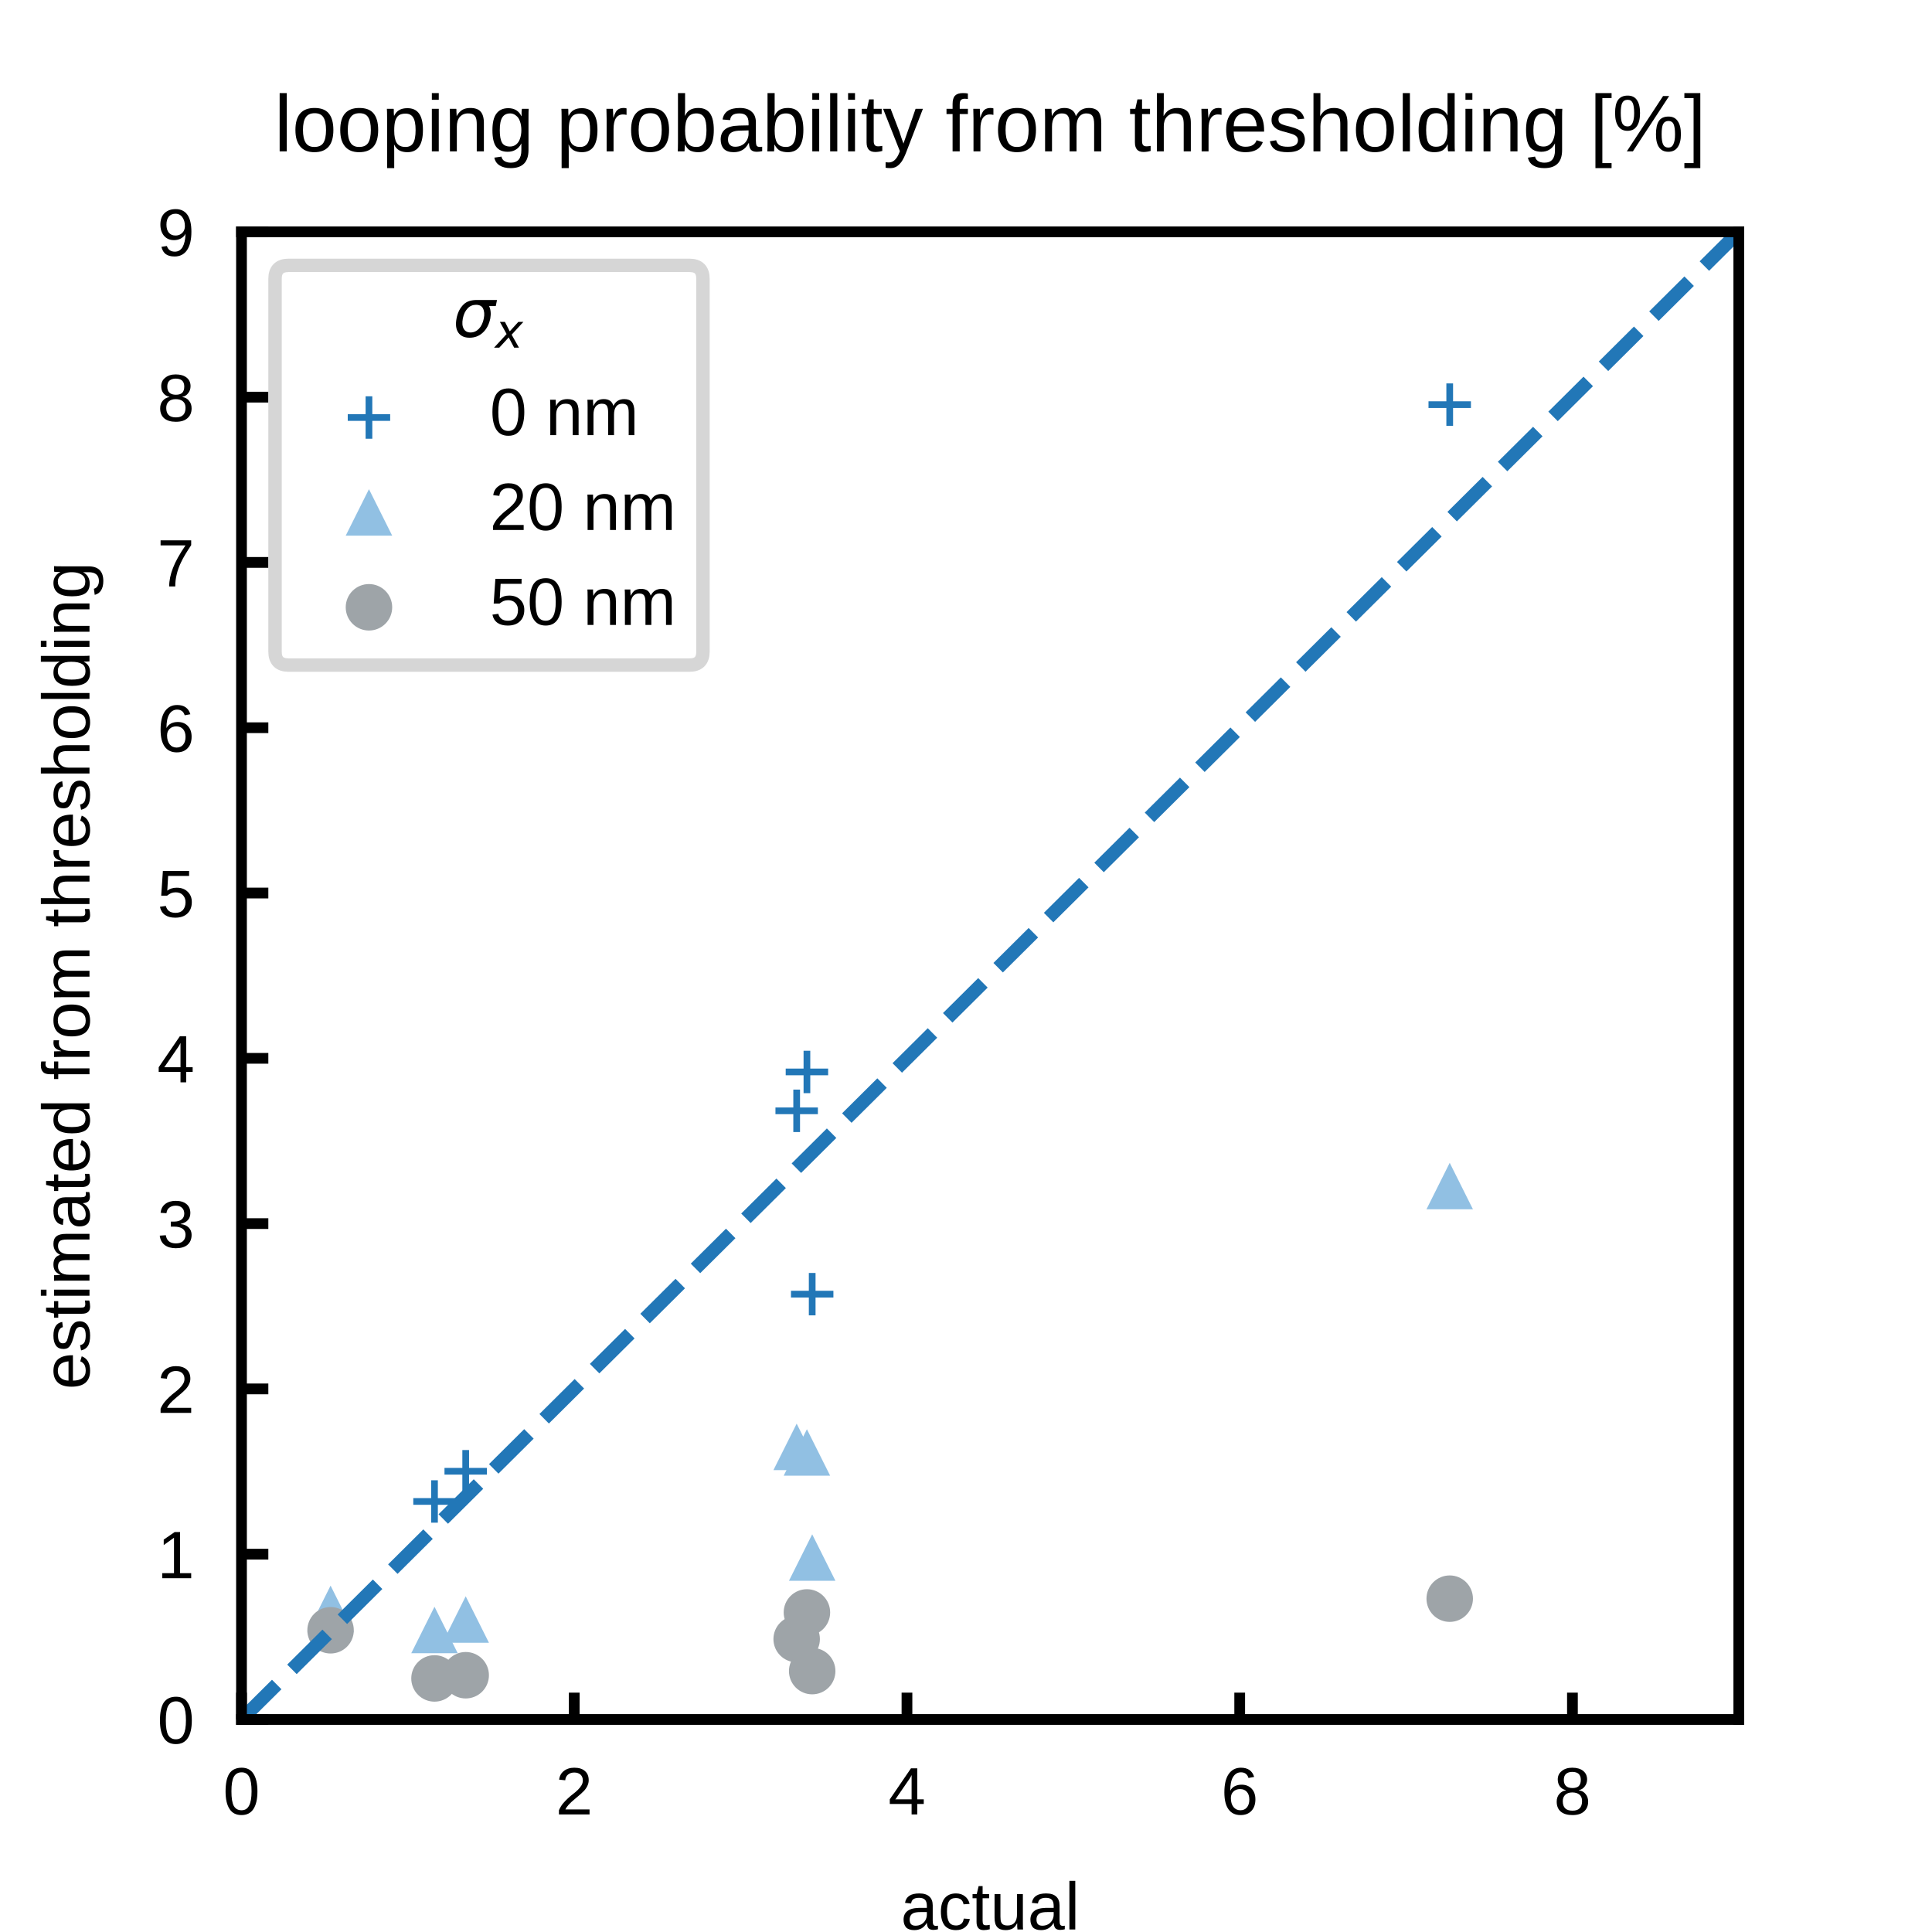
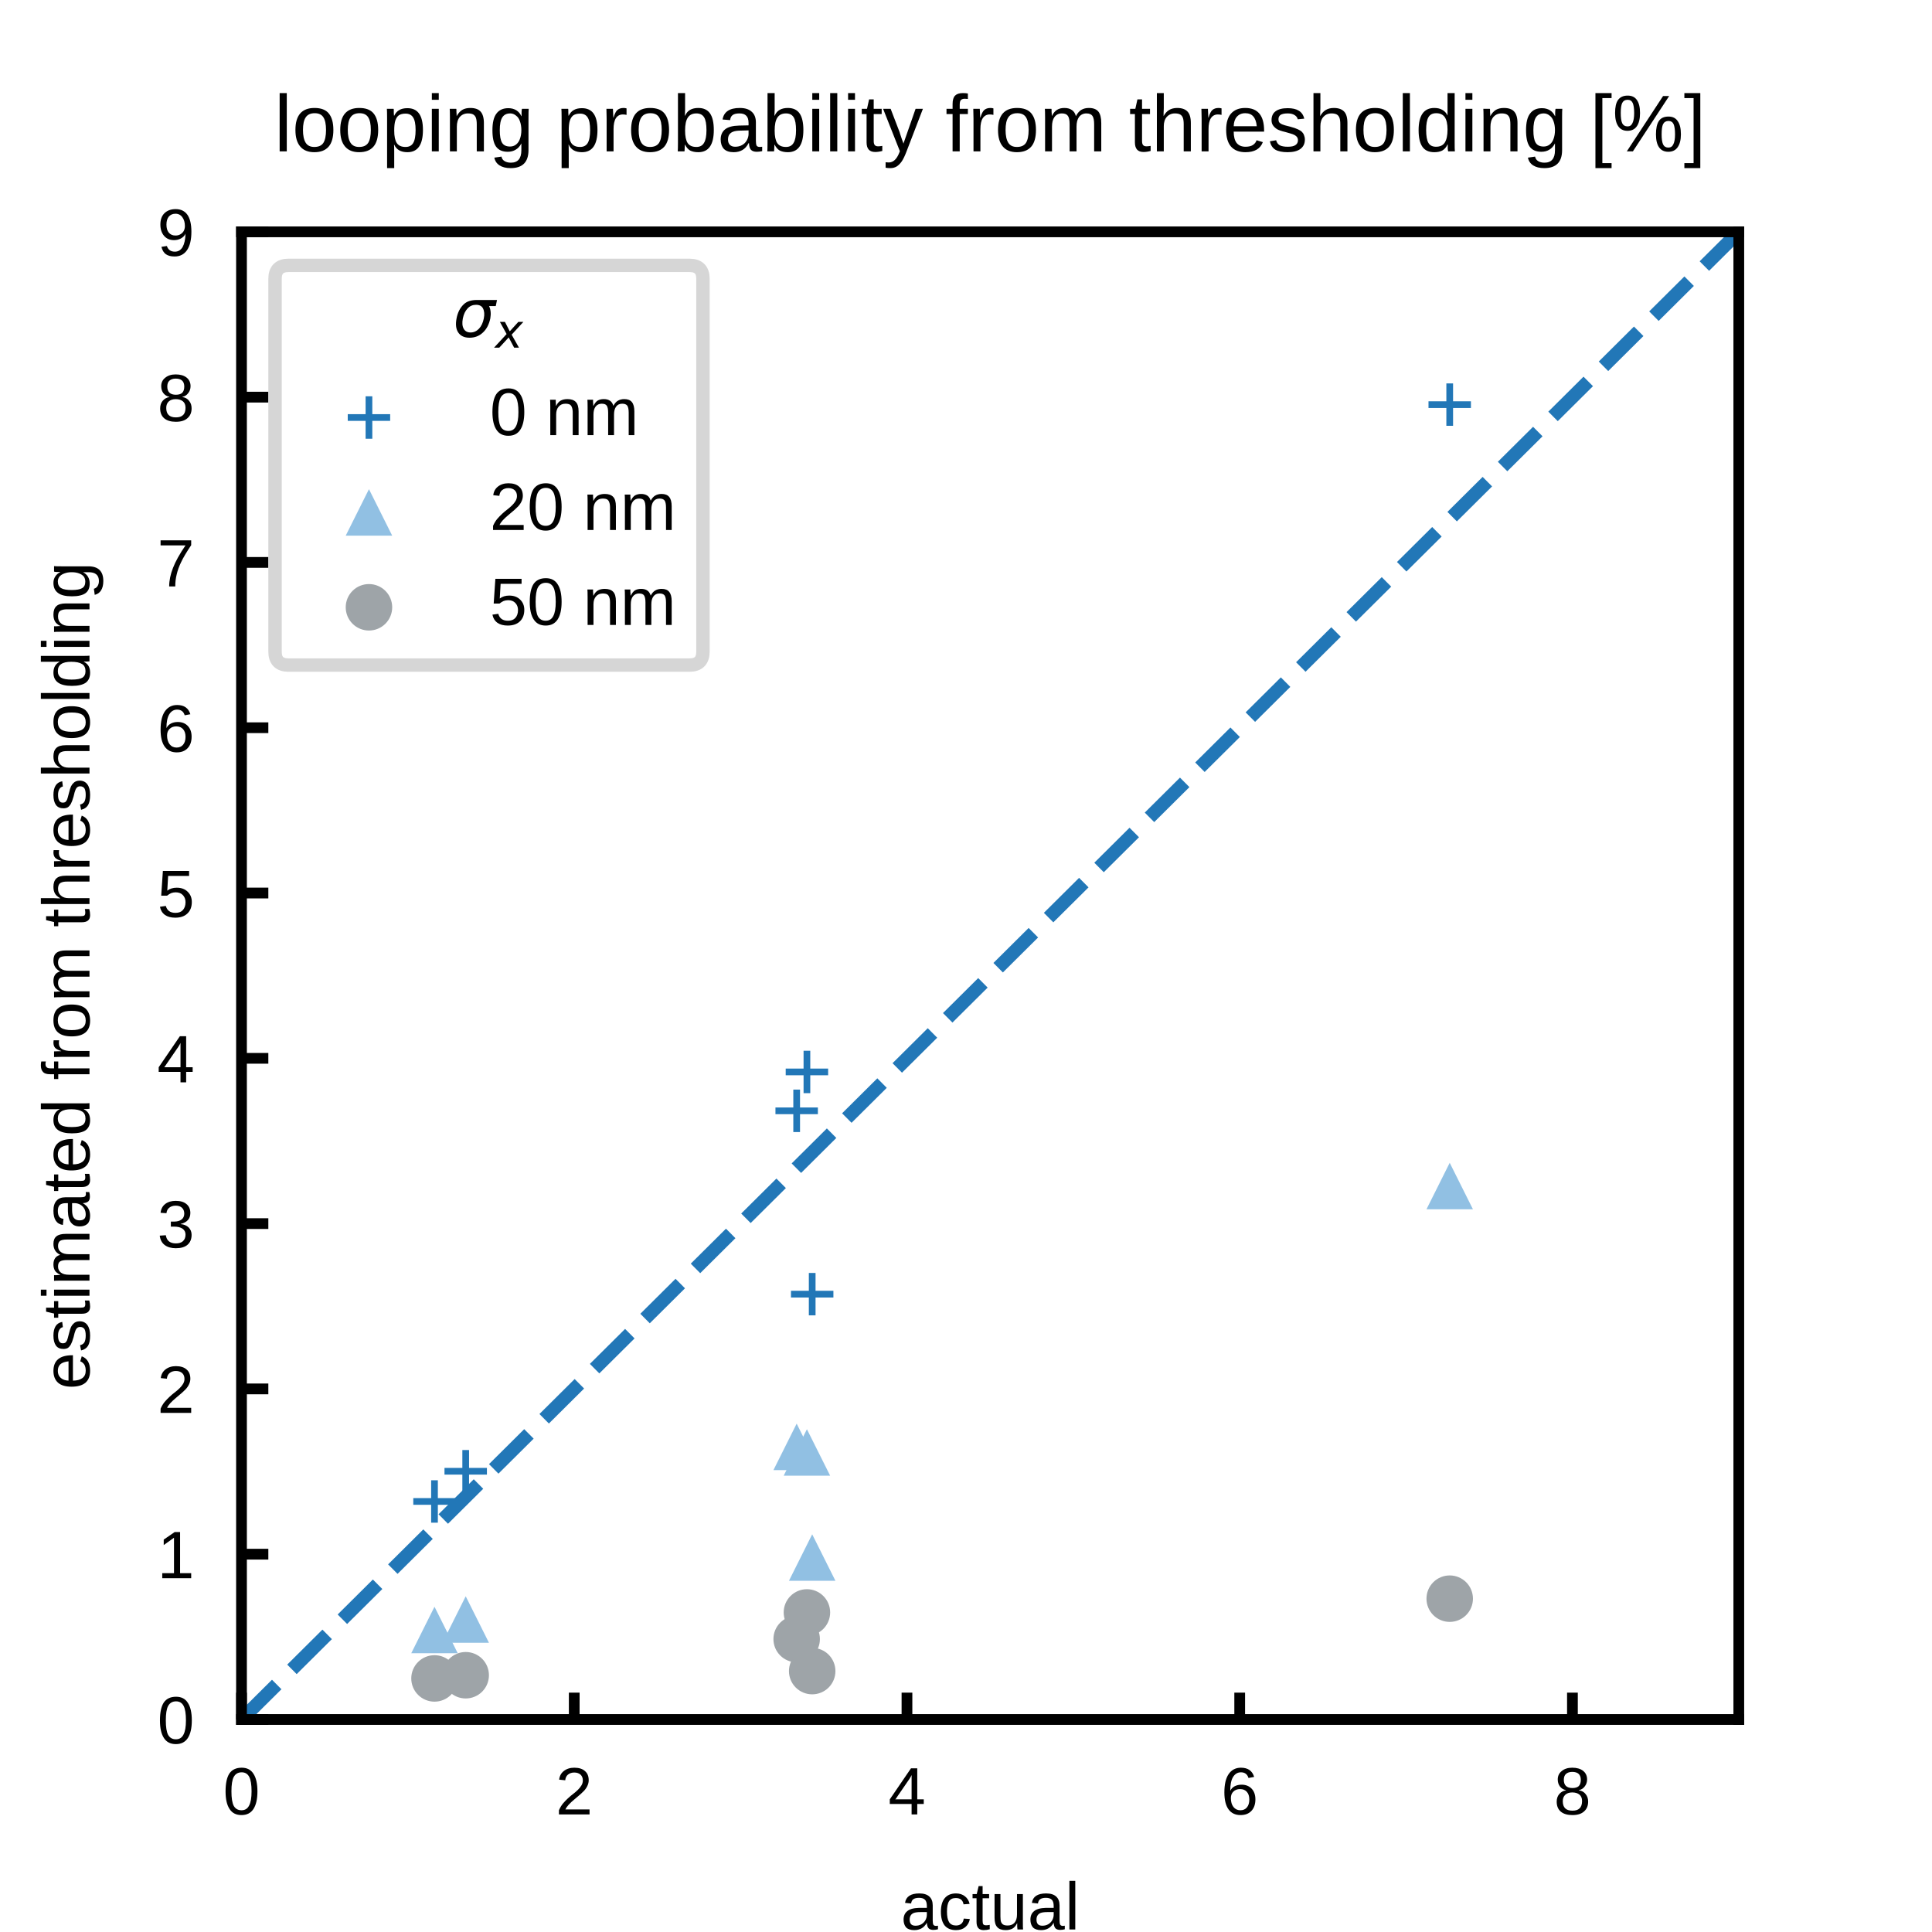
<svg xmlns="http://www.w3.org/2000/svg" xmlns:xlink="http://www.w3.org/1999/xlink" width="144pt" height="144pt" viewBox="0 0 144 144" version="1.1">
  <defs>
    <style type="text/css">*{stroke-linejoin: round; stroke-linecap: butt}</style>
  </defs>
  <g id="figure_1">
    <g id="patch_1">
      <path d="M 0 144  L 144 144  L 144 0  L 0 0  z " style="fill: #ffffff" />
    </g>
    <g id="axes_1">
      <g id="patch_2">
        <path d="M 18 128.16  L 129.6 128.16  L 129.6 17.28  L 18 17.28  z " style="fill: #ffffff" />
      </g>
      <g id="PathCollection_1">
        <defs>
-           <path id="m91abf7ed48" d="M -1.581 0  L 1.581 0  M 0 1.581  L 0 -1.581  " style="stroke: #2277b7; stroke-width: 0.5" />
+           <path id="m838d35eb38" d="M -1.581 0  L 1.581 0  M 0 1.581  L 0 -1.581  " style="stroke: #2277b7; stroke-width: 0.5" />
        </defs>
-         <g clip-path="url(#pe06d85b2b7)">
-           <use xlink:href="#m91abf7ed48" x="108.053" y="30.158" style="fill: #2277b7; stroke: #2277b7; stroke-width: 0.5" />
-           <use xlink:href="#m91abf7ed48" x="59.379" y="82.794" style="fill: #2277b7; stroke: #2277b7; stroke-width: 0.5" />
-           <use xlink:href="#m91abf7ed48" x="60.536" y="96.459" style="fill: #2277b7; stroke: #2277b7; stroke-width: 0.5" />
-           <use xlink:href="#m91abf7ed48" x="60.143" y="79.896" style="fill: #2277b7; stroke: #2277b7; stroke-width: 0.5" />
-           <use xlink:href="#m91abf7ed48" x="34.711" y="109.658" style="fill: #2277b7; stroke: #2277b7; stroke-width: 0.5" />
-           <use xlink:href="#m91abf7ed48" x="32.385" y="111.91" style="fill: #2277b7; stroke: #2277b7; stroke-width: 0.5" />
-           <use xlink:href="#m91abf7ed48" x="24.639" y="121.564" style="fill: #2277b7; stroke: #2277b7; stroke-width: 0.5" />
+         <g clip-path="url(#p2bd4b05403)">
+           <use xlink:href="#m838d35eb38" x="108.053" y="30.158" style="fill: #2277b7; stroke: #2277b7; stroke-width: 0.5" />
+           <use xlink:href="#m838d35eb38" x="59.379" y="82.794" style="fill: #2277b7; stroke: #2277b7; stroke-width: 0.5" />
+           <use xlink:href="#m838d35eb38" x="60.536" y="96.459" style="fill: #2277b7; stroke: #2277b7; stroke-width: 0.5" />
+           <use xlink:href="#m838d35eb38" x="60.143" y="79.896" style="fill: #2277b7; stroke: #2277b7; stroke-width: 0.5" />
+           <use xlink:href="#m838d35eb38" x="34.711" y="109.658" style="fill: #2277b7; stroke: #2277b7; stroke-width: 0.5" />
+           <use xlink:href="#m838d35eb38" x="32.385" y="111.91" style="fill: #2277b7; stroke: #2277b7; stroke-width: 0.5" />
        </g>
      </g>
      <g id="PathCollection_2">
        <defs>
-           <path id="m5ce0fe42b2" d="M 0 -1.732  L -1.732 1.732  L 1.732 1.732  z " />
+           <path id="mca4a11803f" d="M 0 -1.732  L -1.732 1.732  L 1.732 1.732  z " />
        </defs>
-         <g clip-path="url(#pe06d85b2b7)">
-           <use xlink:href="#m5ce0fe42b2" x="108.053" y="88.401" style="fill: #91c0e3" />
-           <use xlink:href="#m5ce0fe42b2" x="59.379" y="107.841" style="fill: #91c0e3" />
-           <use xlink:href="#m5ce0fe42b2" x="60.536" y="116.09" style="fill: #91c0e3" />
-           <use xlink:href="#m5ce0fe42b2" x="60.143" y="108.258" style="fill: #91c0e3" />
-           <use xlink:href="#m5ce0fe42b2" x="34.711" y="120.709" style="fill: #91c0e3" />
-           <use xlink:href="#m5ce0fe42b2" x="32.385" y="121.489" style="fill: #91c0e3" />
-           <use xlink:href="#m5ce0fe42b2" x="24.639" y="119.915" style="fill: #91c0e3" />
+         <g clip-path="url(#p2bd4b05403)">
+           <use xlink:href="#mca4a11803f" x="108.053" y="88.401" style="fill: #91c0e3" />
+           <use xlink:href="#mca4a11803f" x="59.379" y="107.841" style="fill: #91c0e3" />
+           <use xlink:href="#mca4a11803f" x="60.536" y="116.09" style="fill: #91c0e3" />
+           <use xlink:href="#mca4a11803f" x="60.143" y="108.258" style="fill: #91c0e3" />
+           <use xlink:href="#mca4a11803f" x="34.711" y="120.709" style="fill: #91c0e3" />
+           <use xlink:href="#mca4a11803f" x="32.385" y="121.489" style="fill: #91c0e3" />
        </g>
      </g>
      <g id="PathCollection_3">
        <defs>
-           <path id="mb98374c4a7" d="M 0 1.732  C 0.459 1.732 0.9 1.55 1.225 1.225  C 1.55 0.9 1.732 0.459 1.732 0  C 1.732 -0.459 1.55 -0.9 1.225 -1.225  C 0.9 -1.55 0.459 -1.732 0 -1.732  C -0.459 -1.732 -0.9 -1.55 -1.225 -1.225  C -1.55 -0.9 -1.732 -0.459 -1.732 0  C -1.732 0.459 -1.55 0.9 -1.225 1.225  C -0.9 1.55 -0.459 1.732 0 1.732  z " />
+           <path id="mef0c9ccbed" d="M 0 1.732  C 0.459 1.732 0.9 1.55 1.225 1.225  C 1.55 0.9 1.732 0.459 1.732 0  C 1.732 -0.459 1.55 -0.9 1.225 -1.225  C 0.9 -1.55 0.459 -1.732 0 -1.732  C -0.459 -1.732 -0.9 -1.55 -1.225 -1.225  C -1.55 -0.9 -1.732 -0.459 -1.732 0  C -1.732 0.459 -1.55 0.9 -1.225 1.225  C -0.9 1.55 -0.459 1.732 0 1.732  z " />
        </defs>
-         <g clip-path="url(#pe06d85b2b7)">
-           <use xlink:href="#mb98374c4a7" x="108.053" y="119.155" style="fill: #9ea4a8" />
-           <use xlink:href="#mb98374c4a7" x="59.379" y="122.166" style="fill: #9ea4a8" />
-           <use xlink:href="#mb98374c4a7" x="60.536" y="124.554" style="fill: #9ea4a8" />
-           <use xlink:href="#mb98374c4a7" x="60.143" y="120.182" style="fill: #9ea4a8" />
-           <use xlink:href="#mb98374c4a7" x="34.711" y="124.862" style="fill: #9ea4a8" />
-           <use xlink:href="#mb98374c4a7" x="32.385" y="125.1" style="fill: #9ea4a8" />
-           <use xlink:href="#mb98374c4a7" x="24.639" y="121.511" style="fill: #9ea4a8" />
+         <g clip-path="url(#p2bd4b05403)">
+           <use xlink:href="#mef0c9ccbed" x="108.053" y="119.155" style="fill: #9ea4a8" />
+           <use xlink:href="#mef0c9ccbed" x="59.379" y="122.166" style="fill: #9ea4a8" />
+           <use xlink:href="#mef0c9ccbed" x="60.536" y="124.554" style="fill: #9ea4a8" />
+           <use xlink:href="#mef0c9ccbed" x="60.143" y="120.182" style="fill: #9ea4a8" />
+           <use xlink:href="#mef0c9ccbed" x="34.711" y="124.862" style="fill: #9ea4a8" />
+           <use xlink:href="#mef0c9ccbed" x="32.385" y="125.1" style="fill: #9ea4a8" />
        </g>
      </g>
      <g id="matplotlib.axis_1">
        <g id="xtick_1">
          <g id="line2d_1">
            <defs>
-               <path id="m71ee89ca6a" d="M 0 0  L 0 -2  " style="stroke: #000000; stroke-width: 0.8" />
+               <path id="m05f642a488" d="M 0 0  L 0 -2  " style="stroke: #000000; stroke-width: 0.8" />
            </defs>
            <g>
-               <use xlink:href="#m71ee89ca6a" x="18" y="128.16" style="stroke: #000000; stroke-width: 0.8" />
+               <use xlink:href="#m05f642a488" x="18" y="128.16" style="stroke: #000000; stroke-width: 0.8" />
            </g>
          </g>
          <g id="text_1">
            <text style="font: 5px 'Arial'; text-anchor: middle" x="18" y="135.239" transform="rotate(-0 18 135.2389)">0</text>
          </g>
        </g>
        <g id="xtick_2">
          <g id="line2d_2">
            <g>
-               <use xlink:href="#m71ee89ca6a" x="42.8" y="128.16" style="stroke: #000000; stroke-width: 0.8" />
+               <use xlink:href="#m05f642a488" x="42.8" y="128.16" style="stroke: #000000; stroke-width: 0.8" />
            </g>
          </g>
          <g id="text_2">
            <text style="font: 5px 'Arial'; text-anchor: middle" x="42.8" y="135.239" transform="rotate(-0 42.8 135.2389)">2</text>
          </g>
        </g>
        <g id="xtick_3">
          <g id="line2d_3">
            <g>
-               <use xlink:href="#m71ee89ca6a" x="67.6" y="128.16" style="stroke: #000000; stroke-width: 0.8" />
+               <use xlink:href="#m05f642a488" x="67.6" y="128.16" style="stroke: #000000; stroke-width: 0.8" />
            </g>
          </g>
          <g id="text_3">
            <text style="font: 5px 'Arial'; text-anchor: middle" x="67.6" y="135.239" transform="rotate(-0 67.6 135.2389)">4</text>
          </g>
        </g>
        <g id="xtick_4">
          <g id="line2d_4">
            <g>
-               <use xlink:href="#m71ee89ca6a" x="92.4" y="128.16" style="stroke: #000000; stroke-width: 0.8" />
+               <use xlink:href="#m05f642a488" x="92.4" y="128.16" style="stroke: #000000; stroke-width: 0.8" />
            </g>
          </g>
          <g id="text_4">
            <text style="font: 5px 'Arial'; text-anchor: middle" x="92.4" y="135.239" transform="rotate(-0 92.4 135.2389)">6</text>
          </g>
        </g>
        <g id="xtick_5">
          <g id="line2d_5">
            <g>
-               <use xlink:href="#m71ee89ca6a" x="117.2" y="128.16" style="stroke: #000000; stroke-width: 0.8" />
+               <use xlink:href="#m05f642a488" x="117.2" y="128.16" style="stroke: #000000; stroke-width: 0.8" />
            </g>
          </g>
          <g id="text_5">
            <text style="font: 5px 'Arial'; text-anchor: middle" x="117.2" y="135.239" transform="rotate(-0 117.2 135.2389)">8</text>
          </g>
        </g>
        <g id="text_6">
          <text style="font: 5px 'Arial'; text-anchor: middle" x="73.8" y="143.812" transform="rotate(-0 73.8 143.8116)">actual</text>
        </g>
      </g>
      <g id="matplotlib.axis_2">
        <g id="ytick_1">
          <g id="line2d_6">
            <defs>
-               <path id="mba6311752a" d="M 0 0  L 2 0  " style="stroke: #000000; stroke-width: 0.8" />
+               <path id="mbcd7738acd" d="M 0 0  L 2 0  " style="stroke: #000000; stroke-width: 0.8" />
            </defs>
            <g>
-               <use xlink:href="#mba6311752a" x="18" y="128.16" style="stroke: #000000; stroke-width: 0.8" />
+               <use xlink:href="#mbcd7738acd" x="18" y="128.16" style="stroke: #000000; stroke-width: 0.8" />
            </g>
          </g>
          <g id="text_7">
            <text style="font: 5px 'Arial'; text-anchor: end" x="14.5" y="129.949" transform="rotate(-0 14.5 129.9495)">0</text>
          </g>
        </g>
        <g id="ytick_2">
          <g id="line2d_7">
            <g>
-               <use xlink:href="#mba6311752a" x="18" y="115.84" style="stroke: #000000; stroke-width: 0.8" />
+               <use xlink:href="#mbcd7738acd" x="18" y="115.84" style="stroke: #000000; stroke-width: 0.8" />
            </g>
          </g>
          <g id="text_8">
            <text style="font: 5px 'Arial'; text-anchor: end" x="14.5" y="117.629" transform="rotate(-0 14.5 117.6295)">1</text>
          </g>
        </g>
        <g id="ytick_3">
          <g id="line2d_8">
            <g>
-               <use xlink:href="#mba6311752a" x="18" y="103.52" style="stroke: #000000; stroke-width: 0.8" />
+               <use xlink:href="#mbcd7738acd" x="18" y="103.52" style="stroke: #000000; stroke-width: 0.8" />
            </g>
          </g>
          <g id="text_9">
            <text style="font: 5px 'Arial'; text-anchor: end" x="14.5" y="105.309" transform="rotate(-0 14.5 105.3095)">2</text>
          </g>
        </g>
        <g id="ytick_4">
          <g id="line2d_9">
            <g>
-               <use xlink:href="#mba6311752a" x="18" y="91.2" style="stroke: #000000; stroke-width: 0.8" />
+               <use xlink:href="#mbcd7738acd" x="18" y="91.2" style="stroke: #000000; stroke-width: 0.8" />
            </g>
          </g>
          <g id="text_10">
            <text style="font: 5px 'Arial'; text-anchor: end" x="14.5" y="92.989" transform="rotate(-0 14.5 92.98945)">3</text>
          </g>
        </g>
        <g id="ytick_5">
          <g id="line2d_10">
            <g>
-               <use xlink:href="#mba6311752a" x="18" y="78.88" style="stroke: #000000; stroke-width: 0.8" />
+               <use xlink:href="#mbcd7738acd" x="18" y="78.88" style="stroke: #000000; stroke-width: 0.8" />
            </g>
          </g>
          <g id="text_11">
            <text style="font: 5px 'Arial'; text-anchor: end" x="14.5" y="80.669" transform="rotate(-0 14.5 80.66945)">4</text>
          </g>
        </g>
        <g id="ytick_6">
          <g id="line2d_11">
            <g>
-               <use xlink:href="#mba6311752a" x="18" y="66.56" style="stroke: #000000; stroke-width: 0.8" />
+               <use xlink:href="#mbcd7738acd" x="18" y="66.56" style="stroke: #000000; stroke-width: 0.8" />
            </g>
          </g>
          <g id="text_12">
            <text style="font: 5px 'Arial'; text-anchor: end" x="14.5" y="68.349" transform="rotate(-0 14.5 68.34945)">5</text>
          </g>
        </g>
        <g id="ytick_7">
          <g id="line2d_12">
            <g>
-               <use xlink:href="#mba6311752a" x="18" y="54.24" style="stroke: #000000; stroke-width: 0.8" />
+               <use xlink:href="#mbcd7738acd" x="18" y="54.24" style="stroke: #000000; stroke-width: 0.8" />
            </g>
          </g>
          <g id="text_13">
            <text style="font: 5px 'Arial'; text-anchor: end" x="14.5" y="56.029" transform="rotate(-0 14.5 56.02945)">6</text>
          </g>
        </g>
        <g id="ytick_8">
          <g id="line2d_13">
            <g>
-               <use xlink:href="#mba6311752a" x="18" y="41.92" style="stroke: #000000; stroke-width: 0.8" />
+               <use xlink:href="#mbcd7738acd" x="18" y="41.92" style="stroke: #000000; stroke-width: 0.8" />
            </g>
          </g>
          <g id="text_14">
            <text style="font: 5px 'Arial'; text-anchor: end" x="14.5" y="43.709" transform="rotate(-0 14.5 43.70945)">7</text>
          </g>
        </g>
        <g id="ytick_9">
          <g id="line2d_14">
            <g>
-               <use xlink:href="#mba6311752a" x="18" y="29.6" style="stroke: #000000; stroke-width: 0.8" />
+               <use xlink:href="#mbcd7738acd" x="18" y="29.6" style="stroke: #000000; stroke-width: 0.8" />
            </g>
          </g>
          <g id="text_15">
            <text style="font: 5px 'Arial'; text-anchor: end" x="14.5" y="31.389" transform="rotate(-0 14.5 31.38945)">8</text>
          </g>
        </g>
        <g id="ytick_10">
          <g id="line2d_15">
            <g>
-               <use xlink:href="#mba6311752a" x="18" y="17.28" style="stroke: #000000; stroke-width: 0.8" />
+               <use xlink:href="#mbcd7738acd" x="18" y="17.28" style="stroke: #000000; stroke-width: 0.8" />
            </g>
          </g>
          <g id="text_16">
            <text style="font: 5px 'Arial'; text-anchor: end" x="14.5" y="19.069" transform="rotate(-0 14.5 19.06945)">9</text>
          </g>
        </g>
        <g id="text_17">
          <text style="font: 5px 'Arial'; text-anchor: middle" x="6.667" y="72.72" transform="rotate(-90 6.667187 72.72)">estimated from thresholding</text>
        </g>
      </g>
      <g id="line2d_16">
-         <path d="M 18 128.16  L 142 4.96  " clip-path="url(#pe06d85b2b7)" style="fill: none; stroke-dasharray: 3.7,1.6; stroke-dashoffset: 0; stroke: #2277b7" />
+         <path d="M 18 128.16  L 142 4.96  " clip-path="url(#p2bd4b05403)" style="fill: none; stroke-dasharray: 3.7,1.6; stroke-dashoffset: 0; stroke: #2277b7" />
      </g>
      <g id="patch_3">
        <path d="M 18 128.16  L 18 17.28  " style="fill: none; stroke: #000000; stroke-width: 0.8; stroke-linejoin: miter; stroke-linecap: square" />
      </g>
      <g id="patch_4">
        <path d="M 129.6 128.16  L 129.6 17.28  " style="fill: none; stroke: #000000; stroke-width: 0.8; stroke-linejoin: miter; stroke-linecap: square" />
      </g>
      <g id="patch_5">
        <path d="M 18 128.16  L 129.6 128.16  " style="fill: none; stroke: #000000; stroke-width: 0.8; stroke-linejoin: miter; stroke-linecap: square" />
      </g>
      <g id="patch_6">
        <path d="M 18 17.28  L 129.6 17.28  " style="fill: none; stroke: #000000; stroke-width: 0.8; stroke-linejoin: miter; stroke-linecap: square" />
      </g>
      <g id="text_18">
        <text style="font: 6px 'Arial'; text-anchor: middle" x="73.8" y="11.28" transform="rotate(-0 73.8 11.28)">looping probability from thresholding [%]</text>
      </g>
      <g id="legend_1">
        <g id="patch_7">
          <path d="M 21.5 49.571  L 51.395 49.571  Q 52.395 49.571 52.395 48.571  L 52.395 20.78  Q 52.395 19.78 51.395 19.78  L 21.5 19.78  Q 20.5 19.78 20.5 20.78  L 20.5 48.571  Q 20.5 49.571 21.5 49.571  z " style="fill: #ffffff; opacity: 0.8; stroke: #cccccc; stroke-linejoin: miter" />
        </g>
        <g id="text_19">
          <g transform="translate(33.74766 25.35891)">
            <text>
              <tspan style="font: oblique 5px 'DejaVu Sans'" x="0" y="-0.266">σ</tspan>
              <tspan style="font: oblique 3.5px 'DejaVu Sans'" x="3.169" y="0.555">x</tspan>
            </text>
          </g>
        </g>
        <g id="PathCollection_4">
          <g>
-             <use xlink:href="#m91abf7ed48" x="27.5" y="31.119" style="fill: #2277b7; stroke: #2277b7; stroke-width: 0.5" />
+             <use xlink:href="#m838d35eb38" x="27.5" y="31.119" style="fill: #2277b7; stroke: #2277b7; stroke-width: 0.5" />
          </g>
        </g>
        <g id="text_20">
          <text style="font: 5px 'Arial'; text-anchor: start" x="36.5" y="32.432" transform="rotate(-0 36.5 32.43156)">0 nm</text>
        </g>
        <g id="PathCollection_5">
          <g>
-             <use xlink:href="#m5ce0fe42b2" x="27.5" y="38.192" style="fill: #91c0e3" />
+             <use xlink:href="#mca4a11803f" x="27.5" y="38.192" style="fill: #91c0e3" />
          </g>
        </g>
        <g id="text_21">
          <text style="font: 5px 'Arial'; text-anchor: start" x="36.5" y="39.504" transform="rotate(-0 36.5 39.50422)">20 nm</text>
        </g>
        <g id="PathCollection_6">
          <g>
-             <use xlink:href="#mb98374c4a7" x="27.5" y="45.264" style="fill: #9ea4a8" />
+             <use xlink:href="#mef0c9ccbed" x="27.5" y="45.264" style="fill: #9ea4a8" />
          </g>
        </g>
        <g id="text_22">
          <text style="font: 5px 'Arial'; text-anchor: start" x="36.5" y="46.577" transform="rotate(-0 36.5 46.57688)">50 nm</text>
        </g>
      </g>
    </g>
  </g>
  <defs>
-     <clipPath id="pe06d85b2b7">
+     <clipPath id="p2bd4b05403">
      <rect x="18" y="17.28" width="111.6" height="110.88" />
    </clipPath>
  </defs>
</svg>
